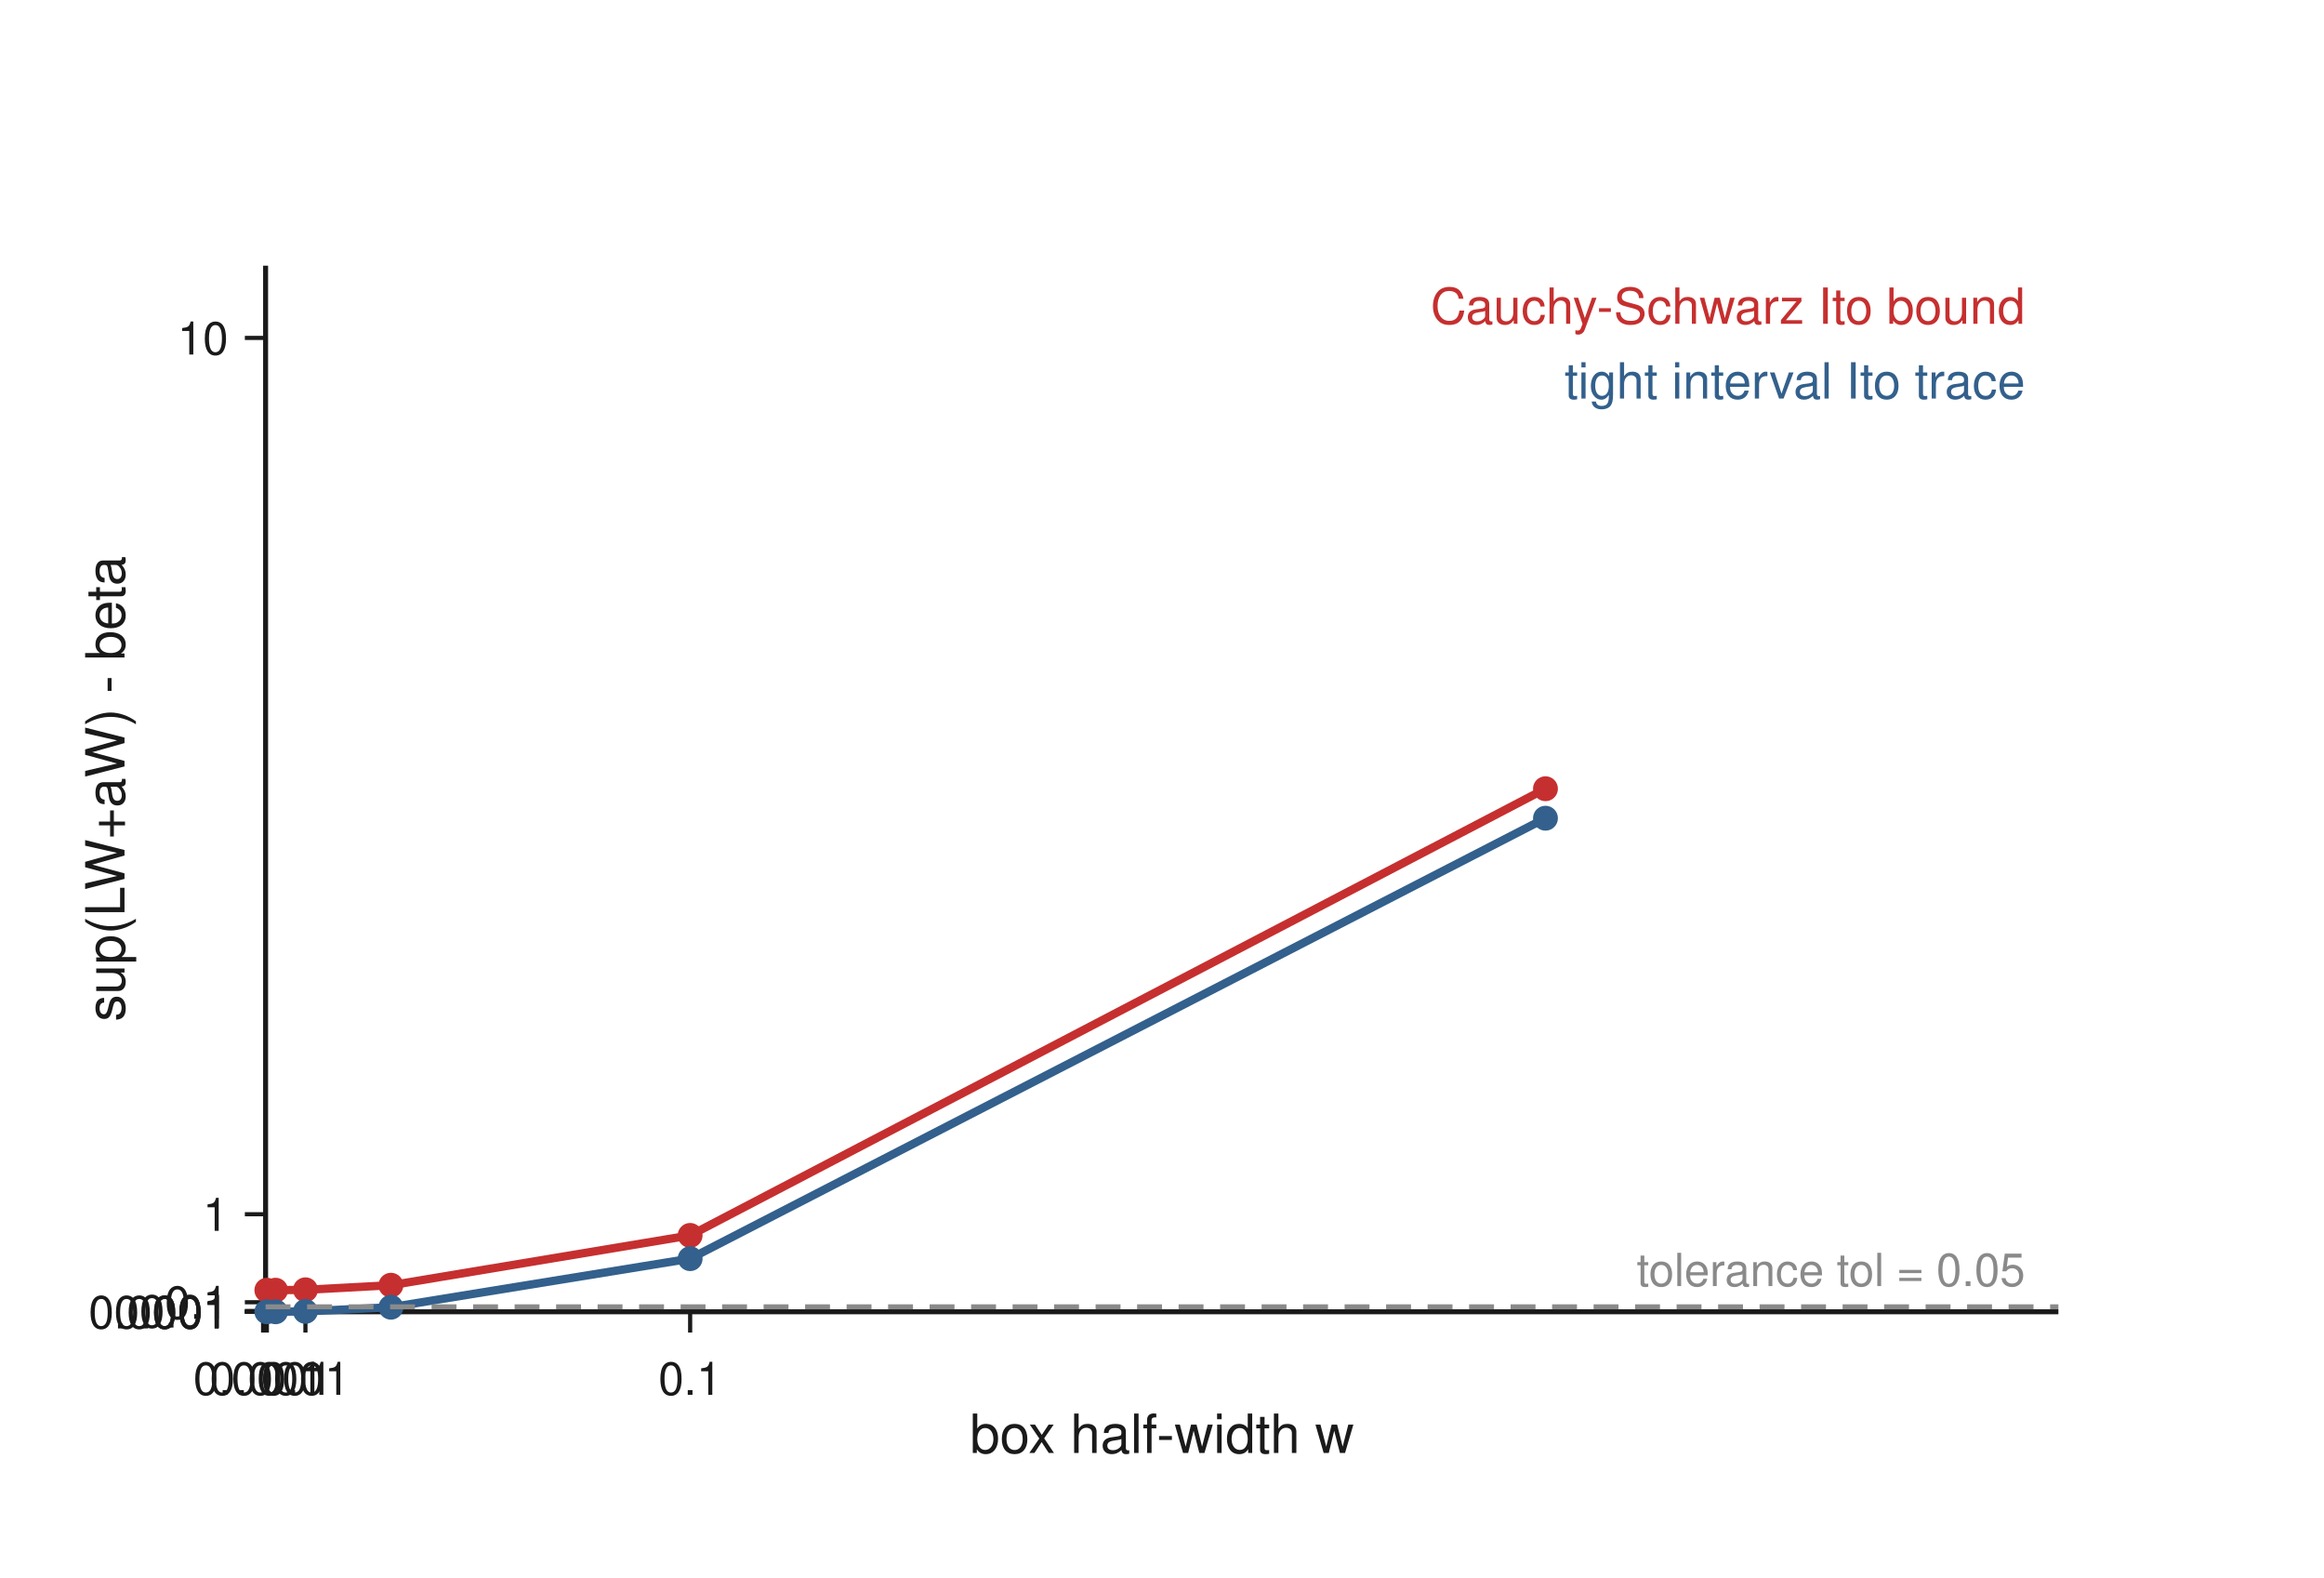
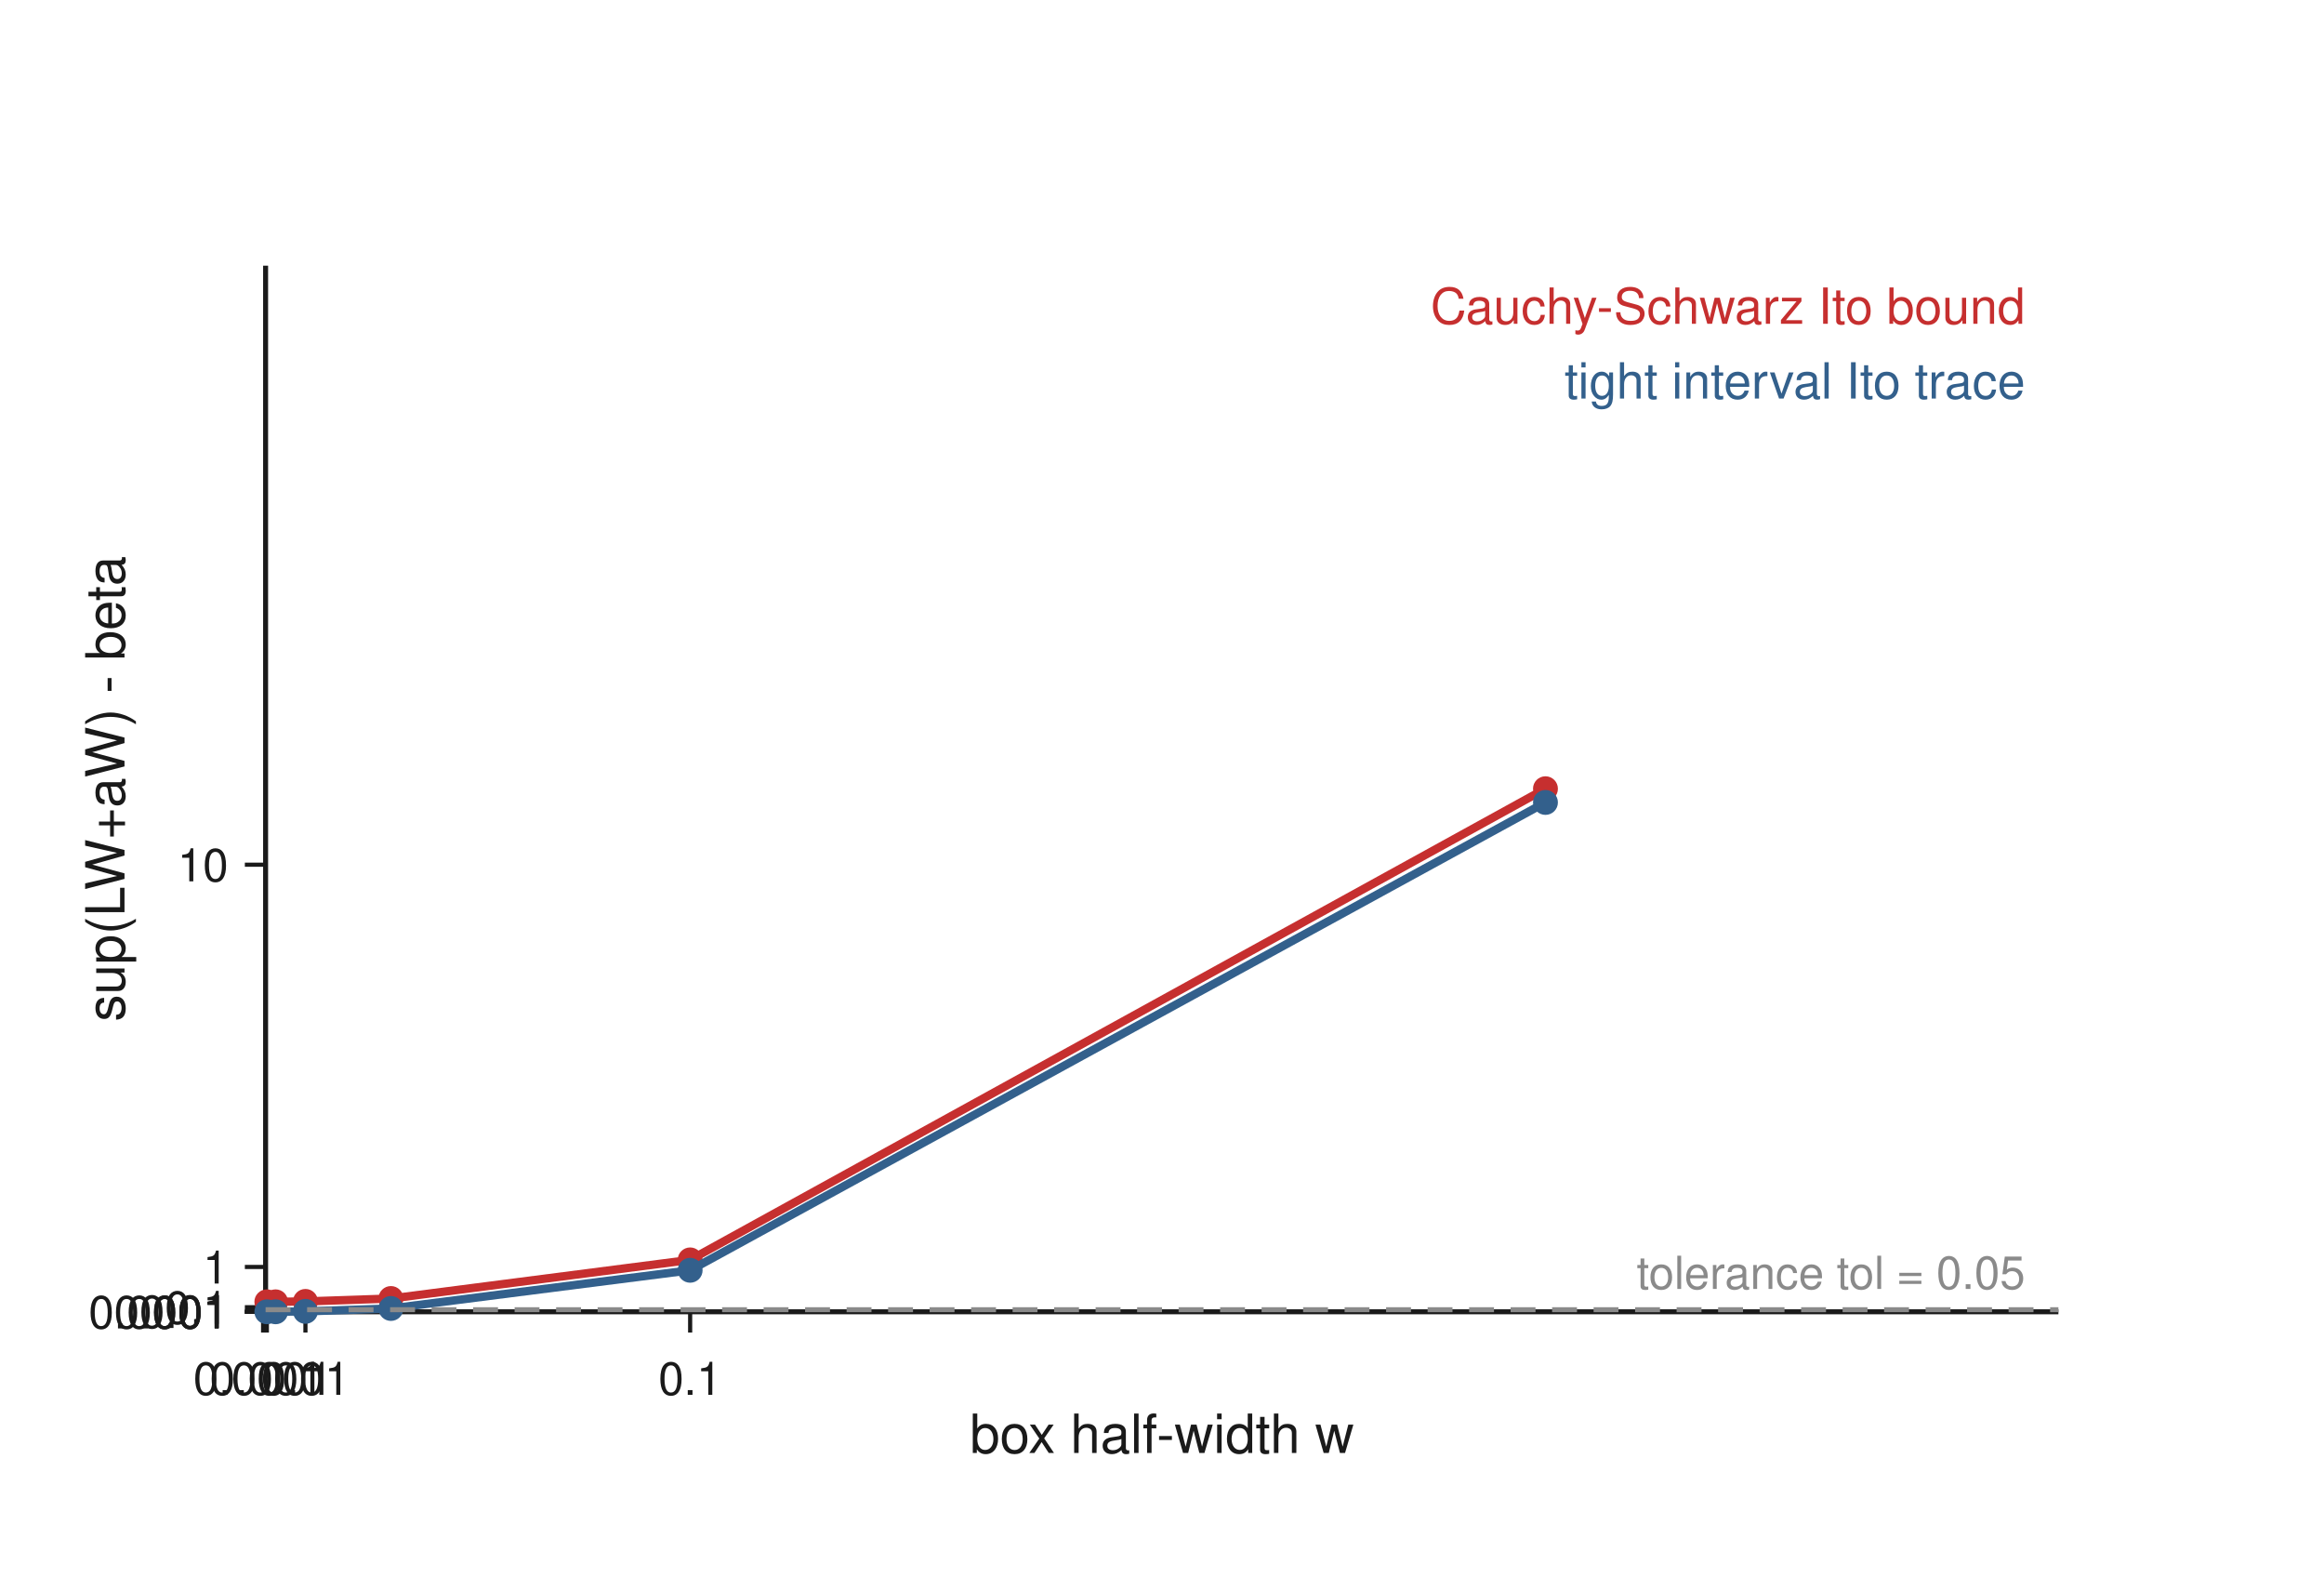
<svg xmlns="http://www.w3.org/2000/svg" width="560" height="380" viewBox="0 0 560 380" font-family="Helvetica,Arial,sans-serif">
  <line x1="64.0" y1="316.0" x2="496.0" y2="316.0" stroke="#1a1a1a" stroke-width="1.2" />
  <line x1="64.0" y1="64.0" x2="64.0" y2="316.0" stroke="#1a1a1a" stroke-width="1.2" />
  <text x="280.0" y="350.0" font-size="13" fill="#1a1a1a" text-anchor="middle" font-weight="normal">box half-width w</text>
  <text x="30.0" y="190.0" font-size="13" fill="#1a1a1a" transform="rotate(-90 30 190)" text-anchor="middle" font-weight="normal">sup(LW+aW) - beta</text>
  <text x="280.0" y="32.0" font-size="14" fill="#1a1a1a" text-anchor="middle" font-weight="bold" />
  <line x1="63.4" y1="316.0" x2="63.4" y2="321.0" stroke="#1a1a1a" stroke-width="1" />
  <text x="63.4" y="336.0" font-size="11" fill="#1a1a1a" text-anchor="middle" font-weight="normal">0.0001</text>
  <line x1="64.3" y1="316.0" x2="64.3" y2="321.0" stroke="#1a1a1a" stroke-width="1" />
  <text x="64.3" y="336.0" font-size="11" fill="#1a1a1a" text-anchor="middle" font-weight="normal">0.001</text>
  <line x1="73.6" y1="316.0" x2="73.6" y2="321.0" stroke="#1a1a1a" stroke-width="1" />
  <text x="73.6" y="336.0" font-size="11" fill="#1a1a1a" text-anchor="middle" font-weight="normal">0.01</text>
  <line x1="166.3" y1="316.0" x2="166.3" y2="321.0" stroke="#1a1a1a" stroke-width="1" />
  <text x="166.3" y="336.0" font-size="11" fill="#1a1a1a" text-anchor="middle" font-weight="normal">0.1</text>
  <line x1="59.0" y1="316.0" x2="64.0" y2="316.0" stroke="#1a1a1a" stroke-width="1" />
  <text x="55.0" y="320.0" font-size="11" fill="#1a1a1a" text-anchor="end" font-weight="normal">0.0001</text>
  <line x1="59.0" y1="316.0" x2="64.0" y2="316.0" stroke="#1a1a1a" stroke-width="1" />
  <text x="55.0" y="320.0" font-size="11" fill="#1a1a1a" text-anchor="end" font-weight="normal">0.001</text>
-   <line x1="59.0" y1="315.8" x2="64.0" y2="315.8" stroke="#1a1a1a" stroke-width="1" />
-   <text x="55.0" y="319.8" font-size="11" fill="#1a1a1a" text-anchor="end" font-weight="normal">0.01</text>
-   <line x1="59.0" y1="313.7" x2="64.0" y2="313.7" stroke="#1a1a1a" stroke-width="1" />
-   <text x="55.0" y="317.7" font-size="11" fill="#1a1a1a" text-anchor="end" font-weight="normal">0.1</text>
-   <line x1="59.0" y1="292.5" x2="64.0" y2="292.5" stroke="#1a1a1a" stroke-width="1" />
-   <text x="55.0" y="296.5" font-size="11" fill="#1a1a1a" text-anchor="end" font-weight="normal">1</text>
-   <line x1="59.0" y1="81.4" x2="64.0" y2="81.4" stroke="#1a1a1a" stroke-width="1" />
-   <text x="55.0" y="85.4" font-size="11" fill="#1a1a1a" text-anchor="end" font-weight="normal">10</text>
-   <path d="M 64.3,310.8 L 66.4,310.8 L 73.6,310.7 L 94.2,309.6 L 166.3,297.6 L 372.4,190.0" fill="none" stroke="#c62f2f" stroke-width="2" />
-   <circle cx="64.3" cy="310.8" r="3" fill="#c62f2f" />
-   <circle cx="66.4" cy="310.8" r="3" fill="#c62f2f" />
-   <circle cx="73.6" cy="310.7" r="3" fill="#c62f2f" />
-   <circle cx="94.2" cy="309.6" r="3" fill="#c62f2f" />
-   <circle cx="166.3" cy="297.6" r="3" fill="#c62f2f" />
+   <line x1="59.0" y1="315.9" x2="64.0" y2="315.9" stroke="#1a1a1a" stroke-width="1" />
+   <text x="55.0" y="319.9" font-size="11" fill="#1a1a1a" text-anchor="end" font-weight="normal">0.01</text>
+   <line x1="59.0" y1="314.9" x2="64.0" y2="314.9" stroke="#1a1a1a" stroke-width="1" />
+   <text x="55.0" y="318.9" font-size="11" fill="#1a1a1a" text-anchor="end" font-weight="normal">0.1</text>
+   <line x1="59.0" y1="305.2" x2="64.0" y2="305.2" stroke="#1a1a1a" stroke-width="1" />
+   <text x="55.0" y="309.2" font-size="11" fill="#1a1a1a" text-anchor="end" font-weight="normal">1</text>
+   <line x1="59.0" y1="208.3" x2="64.0" y2="208.3" stroke="#1a1a1a" stroke-width="1" />
+   <text x="55.0" y="212.3" font-size="11" fill="#1a1a1a" text-anchor="end" font-weight="normal">10</text>
+   <path d="M 64.3,313.6 L 66.4,313.6 L 73.6,313.5 L 94.2,312.8 L 166.3,303.5 L 372.4,190.0" fill="none" stroke="#c62f2f" stroke-width="2" />
+   <circle cx="64.3" cy="313.6" r="3" fill="#c62f2f" />
+   <circle cx="66.4" cy="313.6" r="3" fill="#c62f2f" />
+   <circle cx="73.6" cy="313.5" r="3" fill="#c62f2f" />
+   <circle cx="94.2" cy="312.8" r="3" fill="#c62f2f" />
+   <circle cx="166.3" cy="303.5" r="3" fill="#c62f2f" />
  <circle cx="372.4" cy="190.0" r="3" fill="#c62f2f" />
-   <path d="M 64.3,316.0 L 66.4,316.0 L 73.6,315.9 L 94.2,314.9 L 166.3,303.2 L 372.4,197.1" fill="none" stroke="#33608c" stroke-width="2" />
+   <path d="M 64.3,316.0 L 66.4,316.0 L 73.6,315.9 L 94.2,315.2 L 166.3,306.0 L 372.4,193.3" fill="none" stroke="#33608c" stroke-width="2" />
  <circle cx="64.3" cy="316.0" r="3" fill="#33608c" />
  <circle cx="66.4" cy="316.0" r="3" fill="#33608c" />
  <circle cx="73.6" cy="315.9" r="3" fill="#33608c" />
-   <circle cx="94.2" cy="314.9" r="3" fill="#33608c" />
-   <circle cx="166.3" cy="303.2" r="3" fill="#33608c" />
-   <circle cx="372.4" cy="197.1" r="3" fill="#33608c" />
+   <circle cx="94.2" cy="315.2" r="3" fill="#33608c" />
+   <circle cx="166.3" cy="306.0" r="3" fill="#33608c" />
+   <circle cx="372.4" cy="193.3" r="3" fill="#33608c" />
  <text x="488.0" y="78.0" font-size="12" fill="#c62f2f" text-anchor="end" font-weight="normal">Cauchy-Schwarz Ito bound</text>
  <text x="488.0" y="96.0" font-size="12" fill="#33608c" text-anchor="end" font-weight="normal">tight interval Ito trace</text>
-   <line x1="64.0" y1="314.8" x2="496.0" y2="314.8" stroke="#8a8a8a" stroke-width="1.2" stroke-dasharray="6 4" />
-   <text x="488.0" y="309.8" font-size="11" fill="#8a8a8a" text-anchor="end" font-weight="normal">tolerance tol = 0.05</text>
+   <line x1="64.0" y1="315.5" x2="496.0" y2="315.5" stroke="#8a8a8a" stroke-width="1.2" stroke-dasharray="6 4" />
+   <text x="488.0" y="310.5" font-size="11" fill="#8a8a8a" text-anchor="end" font-weight="normal">tolerance tol = 0.05</text>
</svg>
